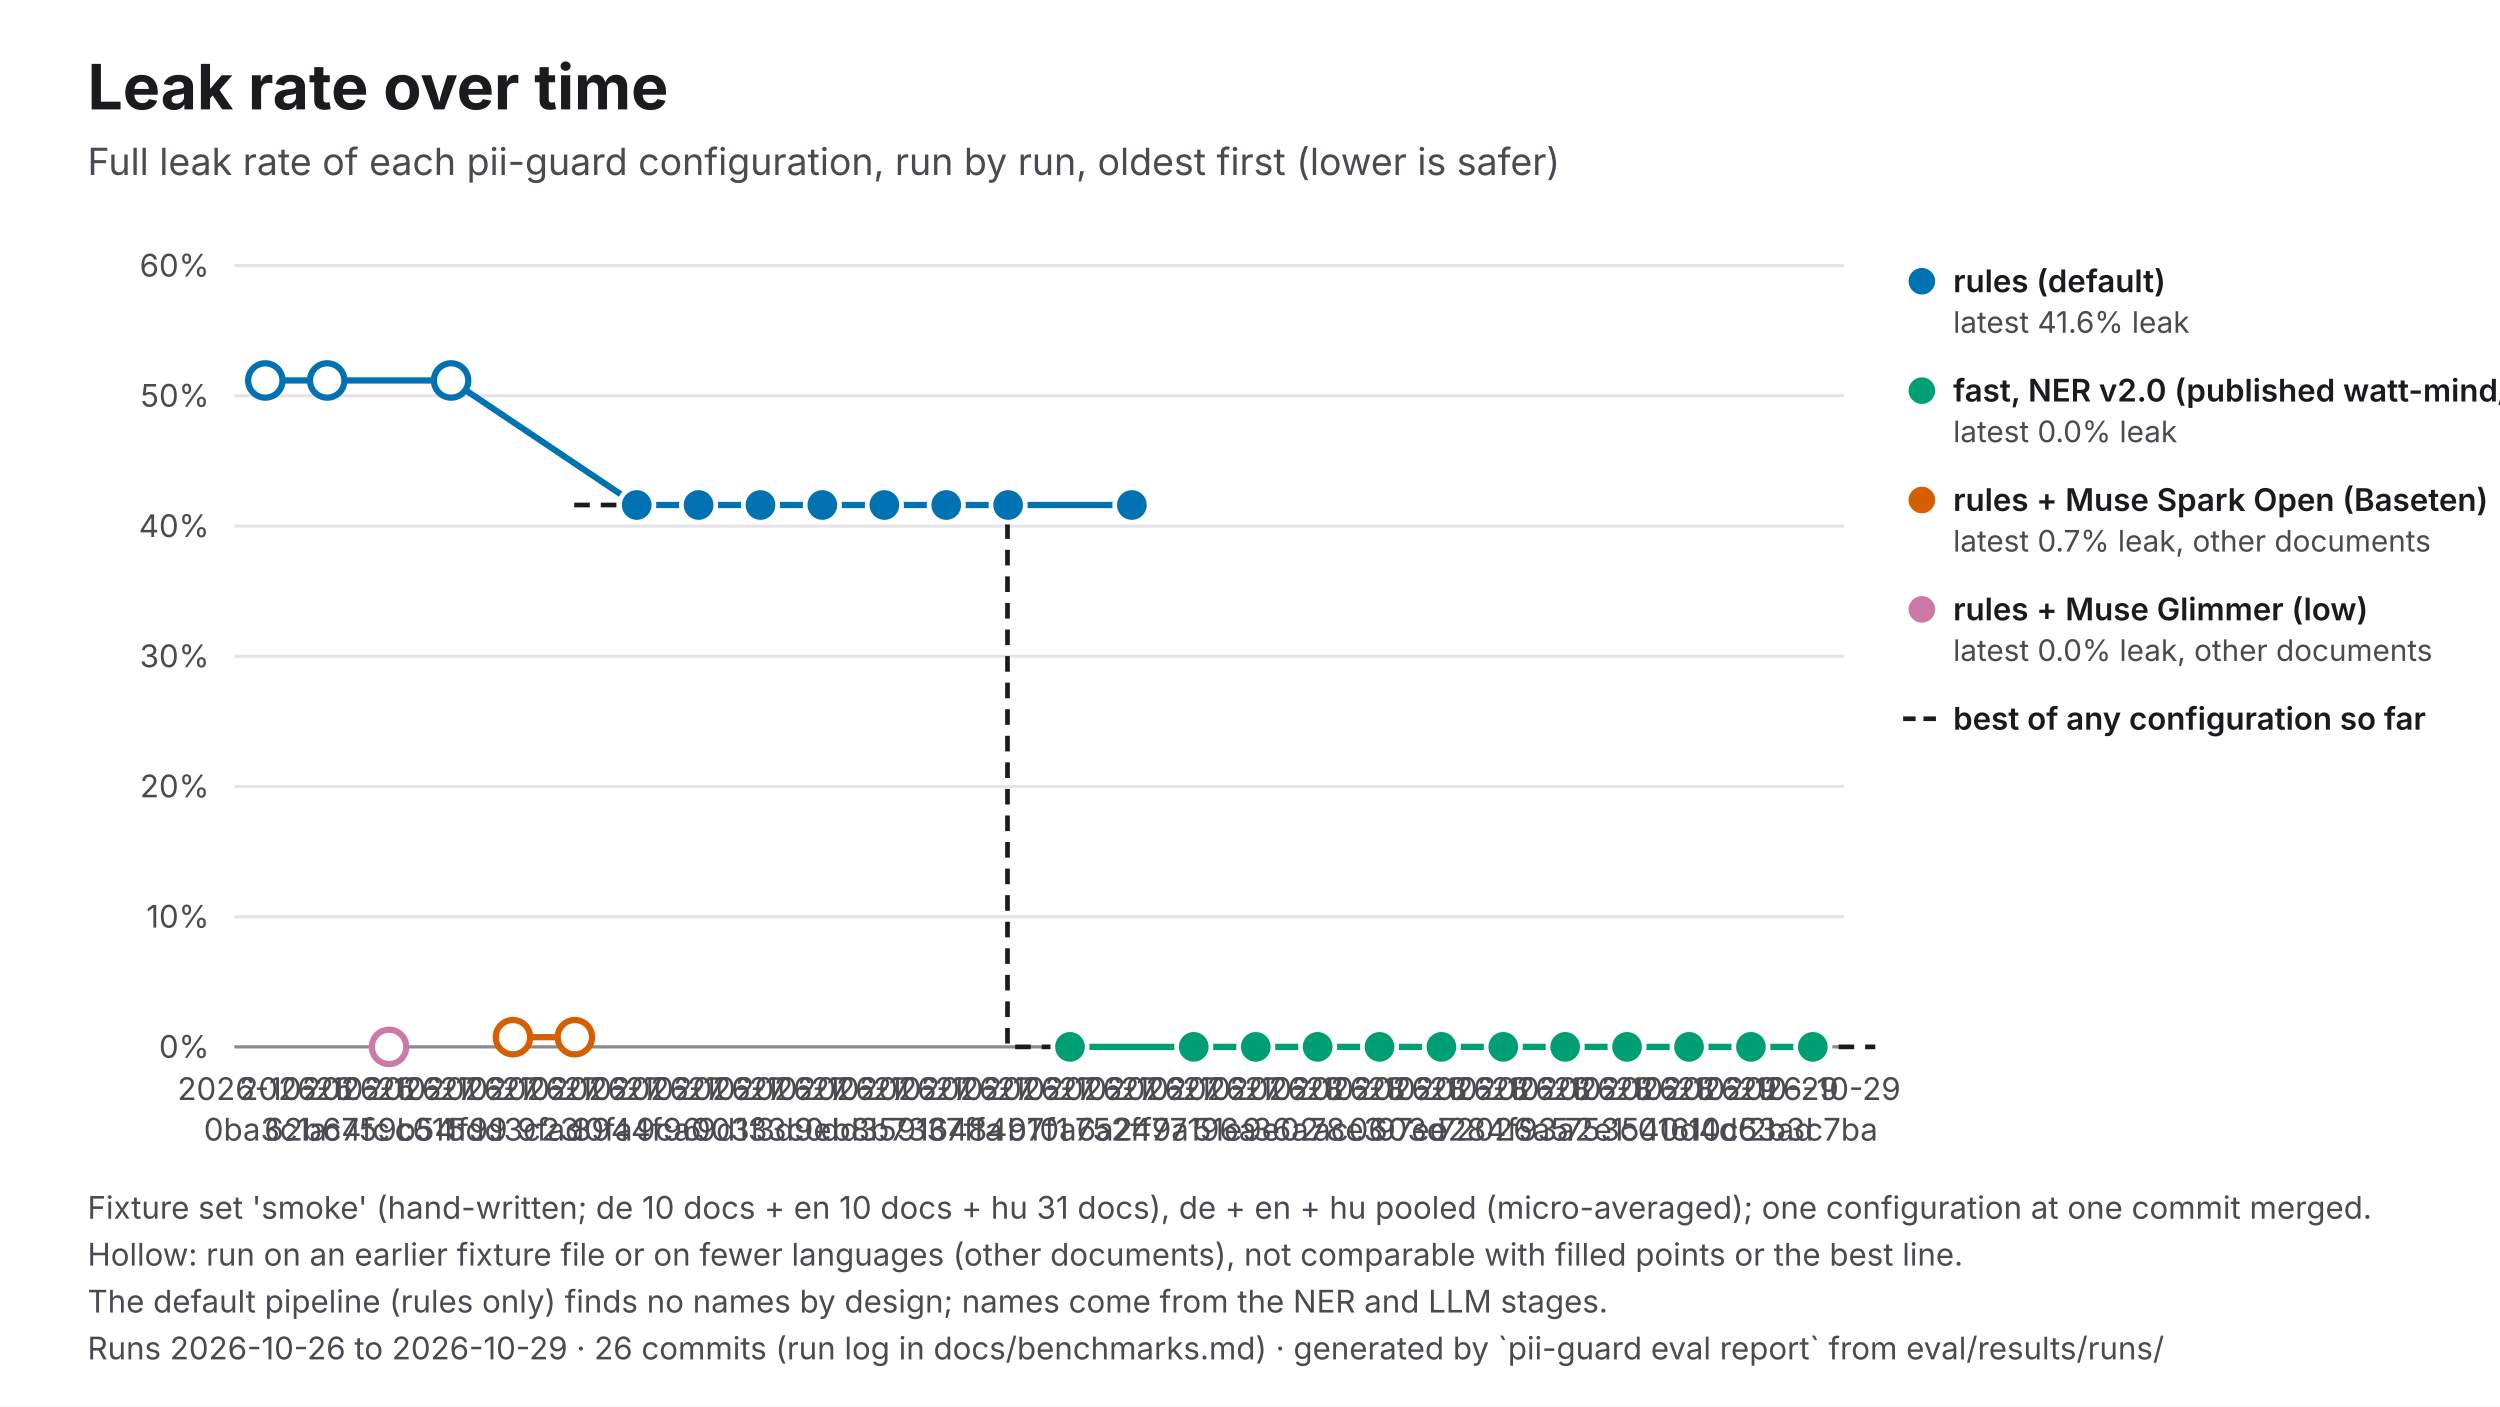
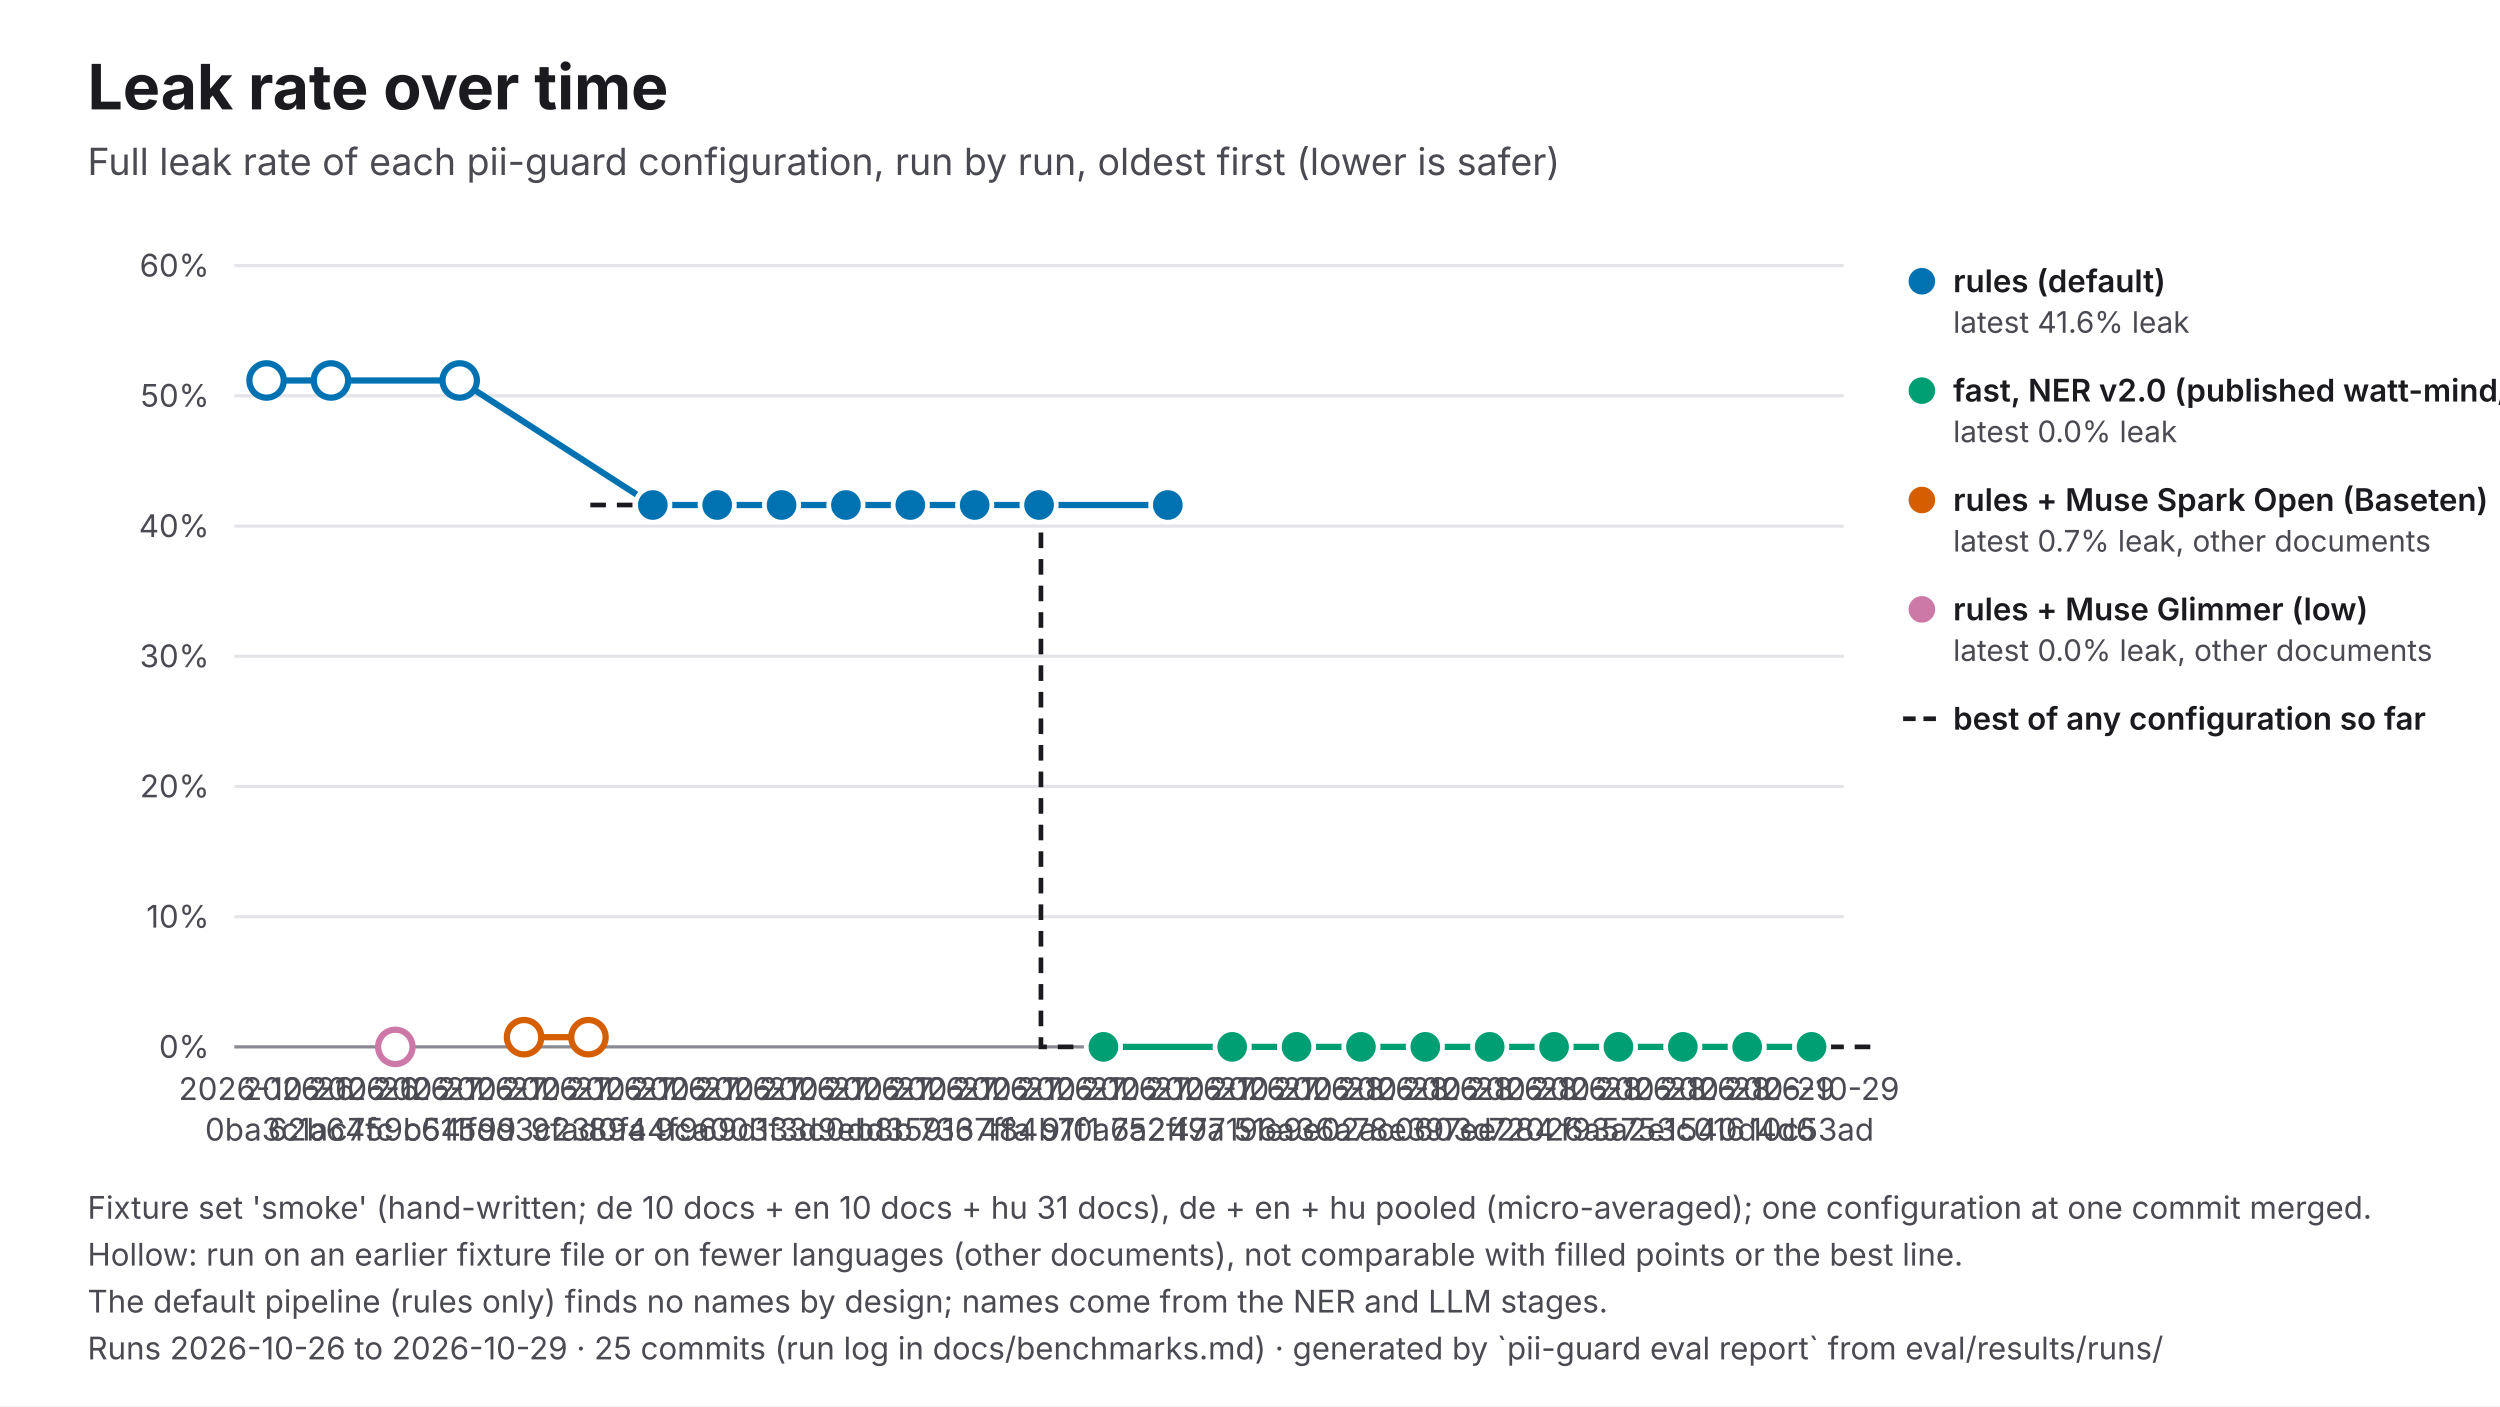
<svg xmlns="http://www.w3.org/2000/svg" viewBox="0 0 1600 900" width="1600" height="900" role="img" aria-labelledby="t d" font-family="Inter, 'Helvetica Neue', Helvetica, Arial, sans-serif">
  <rect width="1600" height="900" fill="#FFFFFF" />
  <text x="56" y="70" font-size="40" fill="#1B1B1F" font-weight="700">Leak rate over time</text>
  <text x="56" y="112" font-size="24" fill="#4A4A52">Full leak rate of each pii-guard configuration, run by run, oldest first (lower is safer)</text>
  <line x1="150" y1="670" x2="1180" y2="670" stroke="#E3E3E8" stroke-width="2" />
  <text x="134" y="677" font-size="20" fill="#4A4A52" text-anchor="end">0%</text>
  <line x1="150" y1="586.7" x2="1180" y2="586.7" stroke="#E3E3E8" stroke-width="2" />
  <text x="134" y="593.7" font-size="20" fill="#4A4A52" text-anchor="end">10%</text>
  <line x1="150" y1="503.3" x2="1180" y2="503.3" stroke="#E3E3E8" stroke-width="2" />
  <text x="134" y="510.3" font-size="20" fill="#4A4A52" text-anchor="end">20%</text>
  <line x1="150" y1="420" x2="1180" y2="420" stroke="#E3E3E8" stroke-width="2" />
  <text x="134" y="427" font-size="20" fill="#4A4A52" text-anchor="end">30%</text>
  <line x1="150" y1="336.7" x2="1180" y2="336.7" stroke="#E3E3E8" stroke-width="2" />
  <text x="134" y="343.7" font-size="20" fill="#4A4A52" text-anchor="end">40%</text>
  <line x1="150" y1="253.3" x2="1180" y2="253.3" stroke="#E3E3E8" stroke-width="2" />
  <text x="134" y="260.3" font-size="20" fill="#4A4A52" text-anchor="end">50%</text>
  <line x1="150" y1="170" x2="1180" y2="170" stroke="#E3E3E8" stroke-width="2" />
  <text x="134" y="177" font-size="20" fill="#4A4A52" text-anchor="end">60%</text>
-   <text x="169.8" y="704" font-size="20" fill="#4A4A52" text-anchor="middle">2026-10-26</text>
-   <text x="169.8" y="730" font-size="20" fill="#4A4A52" text-anchor="middle">0ba3c1a</text>
-   <text x="209.4" y="704" font-size="20" fill="#4A4A52" text-anchor="middle">2026-10-26</text>
-   <text x="209.4" y="730" font-size="20" fill="#4A4A52" text-anchor="middle">62b64fc</text>
-   <text x="249" y="704" font-size="20" fill="#4A4A52" text-anchor="middle">2026-10-27</text>
-   <text x="249" y="730" font-size="20" fill="#4A4A52" text-anchor="middle">c759b54</text>
-   <text x="288.7" y="704" font-size="20" fill="#4A4A52" text-anchor="middle">2026-10-27</text>
-   <text x="288.7" y="730" font-size="20" fill="#4A4A52" text-anchor="middle">c611f99</text>
-   <text x="328.3" y="704" font-size="20" fill="#4A4A52" text-anchor="middle">2026-10-27</text>
-   <text x="328.3" y="730" font-size="20" fill="#4A4A52" text-anchor="middle">5dd3c23</text>
-   <text x="367.9" y="704" font-size="20" fill="#4A4A52" text-anchor="middle">2026-10-27</text>
-   <text x="367.9" y="730" font-size="20" fill="#4A4A52" text-anchor="middle">9fad0fa</text>
-   <text x="407.5" y="704" font-size="20" fill="#4A4A52" text-anchor="middle">2026-10-27</text>
-   <text x="407.5" y="730" font-size="20" fill="#4A4A52" text-anchor="middle">8944f96</text>
-   <text x="447.1" y="704" font-size="20" fill="#4A4A52" text-anchor="middle">2026-10-27</text>
-   <text x="447.1" y="730" font-size="20" fill="#4A4A52" text-anchor="middle">9ca003f</text>
-   <text x="486.7" y="704" font-size="20" fill="#4A4A52" text-anchor="middle">2026-10-27</text>
-   <text x="486.7" y="730" font-size="20" fill="#4A4A52" text-anchor="middle">9d133c0</text>
-   <text x="526.3" y="704" font-size="20" fill="#4A4A52" text-anchor="middle">2026-10-27</text>
-   <text x="526.3" y="730" font-size="20" fill="#4A4A52" text-anchor="middle">3d9eb8b</text>
-   <text x="566" y="704" font-size="20" fill="#4A4A52" text-anchor="middle">2026-10-27</text>
-   <text x="566" y="730" font-size="20" fill="#4A4A52" text-anchor="middle">dd35916</text>
-   <text x="605.6" y="704" font-size="20" fill="#4A4A52" text-anchor="middle">2026-10-27</text>
-   <text x="605.6" y="730" font-size="20" fill="#4A4A52" text-anchor="middle">7337ffa</text>
-   <text x="645.2" y="704" font-size="20" fill="#4A4A52" text-anchor="middle">2026-10-27</text>
-   <text x="645.2" y="730" font-size="20" fill="#4A4A52" text-anchor="middle">484b7f1</text>
-   <text x="684.8" y="704" font-size="20" fill="#4A4A52" text-anchor="middle">2026-10-27</text>
-   <text x="684.8" y="730" font-size="20" fill="#4A4A52" text-anchor="middle">910a6a2</text>
-   <text x="724.4" y="704" font-size="20" fill="#4A4A52" text-anchor="middle">2026-10-27</text>
-   <text x="724.4" y="730" font-size="20" fill="#4A4A52" text-anchor="middle">752ff9a</text>
-   <text x="764" y="704" font-size="20" fill="#4A4A52" text-anchor="middle">2026-10-27</text>
-   <text x="764" y="730" font-size="20" fill="#4A4A52" text-anchor="middle">477196a</text>
-   <text x="803.7" y="704" font-size="20" fill="#4A4A52" text-anchor="middle">2026-10-28</text>
-   <text x="803.7" y="730" font-size="20" fill="#4A4A52" text-anchor="middle">51e9e02</text>
-   <text x="843.3" y="704" font-size="20" fill="#4A4A52" text-anchor="middle">2026-10-28</text>
-   <text x="843.3" y="730" font-size="20" fill="#4A4A52" text-anchor="middle">36a78e3</text>
-   <text x="882.9" y="704" font-size="20" fill="#4A4A52" text-anchor="middle">2026-10-28</text>
-   <text x="882.9" y="730" font-size="20" fill="#4A4A52" text-anchor="middle">ac0603d</text>
-   <text x="922.5" y="704" font-size="20" fill="#4A4A52" text-anchor="middle">2026-10-28</text>
-   <text x="922.5" y="730" font-size="20" fill="#4A4A52" text-anchor="middle">97ee284</text>
-   <text x="962.1" y="704" font-size="20" fill="#4A4A52" text-anchor="middle">2026-10-28</text>
-   <text x="962.1" y="730" font-size="20" fill="#4A4A52" text-anchor="middle">72026a5</text>
-   <text x="1001.7" y="704" font-size="20" fill="#4A4A52" text-anchor="middle">2026-10-28</text>
-   <text x="1001.7" y="730" font-size="20" fill="#4A4A52" text-anchor="middle">f93a2e1</text>
-   <text x="1041.3" y="704" font-size="20" fill="#4A4A52" text-anchor="middle">2026-10-28</text>
-   <text x="1041.3" y="730" font-size="20" fill="#4A4A52" text-anchor="middle">753c016</text>
-   <text x="1081" y="704" font-size="20" fill="#4A4A52" text-anchor="middle">2026-10-29</text>
-   <text x="1081" y="730" font-size="20" fill="#4A4A52" text-anchor="middle">540d4d6</text>
-   <text x="1120.6" y="704" font-size="20" fill="#4A4A52" text-anchor="middle">2026-10-29</text>
-   <text x="1120.6" y="730" font-size="20" fill="#4A4A52" text-anchor="middle">10c53ad</text>
-   <text x="1160.2" y="704" font-size="20" fill="#4A4A52" text-anchor="middle">2026-10-29</text>
-   <text x="1160.2" y="730" font-size="20" fill="#4A4A52" text-anchor="middle">2b3c7ba</text>
+   <text x="170.6" y="704" font-size="20" fill="#4A4A52" text-anchor="middle">2026-10-26</text>
+   <text x="170.6" y="730" font-size="20" fill="#4A4A52" text-anchor="middle">0ba3c1a</text>
+   <text x="211.8" y="704" font-size="20" fill="#4A4A52" text-anchor="middle">2026-10-26</text>
+   <text x="211.8" y="730" font-size="20" fill="#4A4A52" text-anchor="middle">62b64fc</text>
+   <text x="253" y="704" font-size="20" fill="#4A4A52" text-anchor="middle">2026-10-27</text>
+   <text x="253" y="730" font-size="20" fill="#4A4A52" text-anchor="middle">c759b54</text>
+   <text x="294.2" y="704" font-size="20" fill="#4A4A52" text-anchor="middle">2026-10-27</text>
+   <text x="294.2" y="730" font-size="20" fill="#4A4A52" text-anchor="middle">c611f99</text>
+   <text x="335.4" y="704" font-size="20" fill="#4A4A52" text-anchor="middle">2026-10-27</text>
+   <text x="335.4" y="730" font-size="20" fill="#4A4A52" text-anchor="middle">5dd3c23</text>
+   <text x="376.6" y="704" font-size="20" fill="#4A4A52" text-anchor="middle">2026-10-27</text>
+   <text x="376.6" y="730" font-size="20" fill="#4A4A52" text-anchor="middle">9fad0fa</text>
+   <text x="417.8" y="704" font-size="20" fill="#4A4A52" text-anchor="middle">2026-10-27</text>
+   <text x="417.8" y="730" font-size="20" fill="#4A4A52" text-anchor="middle">8944f96</text>
+   <text x="459" y="704" font-size="20" fill="#4A4A52" text-anchor="middle">2026-10-27</text>
+   <text x="459" y="730" font-size="20" fill="#4A4A52" text-anchor="middle">9ca003f</text>
+   <text x="500.2" y="704" font-size="20" fill="#4A4A52" text-anchor="middle">2026-10-27</text>
+   <text x="500.2" y="730" font-size="20" fill="#4A4A52" text-anchor="middle">9d133c0</text>
+   <text x="541.4" y="704" font-size="20" fill="#4A4A52" text-anchor="middle">2026-10-27</text>
+   <text x="541.4" y="730" font-size="20" fill="#4A4A52" text-anchor="middle">3d9eb8b</text>
+   <text x="582.6" y="704" font-size="20" fill="#4A4A52" text-anchor="middle">2026-10-27</text>
+   <text x="582.6" y="730" font-size="20" fill="#4A4A52" text-anchor="middle">dd35916</text>
+   <text x="623.8" y="704" font-size="20" fill="#4A4A52" text-anchor="middle">2026-10-27</text>
+   <text x="623.8" y="730" font-size="20" fill="#4A4A52" text-anchor="middle">7337ffa</text>
+   <text x="665" y="704" font-size="20" fill="#4A4A52" text-anchor="middle">2026-10-27</text>
+   <text x="665" y="730" font-size="20" fill="#4A4A52" text-anchor="middle">484b7f1</text>
+   <text x="706.2" y="704" font-size="20" fill="#4A4A52" text-anchor="middle">2026-10-27</text>
+   <text x="706.2" y="730" font-size="20" fill="#4A4A52" text-anchor="middle">910a6a2</text>
+   <text x="747.4" y="704" font-size="20" fill="#4A4A52" text-anchor="middle">2026-10-27</text>
+   <text x="747.4" y="730" font-size="20" fill="#4A4A52" text-anchor="middle">752ff9a</text>
+   <text x="788.6" y="704" font-size="20" fill="#4A4A52" text-anchor="middle">2026-10-27</text>
+   <text x="788.6" y="730" font-size="20" fill="#4A4A52" text-anchor="middle">477196a</text>
+   <text x="829.8" y="704" font-size="20" fill="#4A4A52" text-anchor="middle">2026-10-28</text>
+   <text x="829.8" y="730" font-size="20" fill="#4A4A52" text-anchor="middle">51e9e02</text>
+   <text x="871" y="704" font-size="20" fill="#4A4A52" text-anchor="middle">2026-10-28</text>
+   <text x="871" y="730" font-size="20" fill="#4A4A52" text-anchor="middle">36a78e3</text>
+   <text x="912.2" y="704" font-size="20" fill="#4A4A52" text-anchor="middle">2026-10-28</text>
+   <text x="912.2" y="730" font-size="20" fill="#4A4A52" text-anchor="middle">ac0603d</text>
+   <text x="953.4" y="704" font-size="20" fill="#4A4A52" text-anchor="middle">2026-10-28</text>
+   <text x="953.4" y="730" font-size="20" fill="#4A4A52" text-anchor="middle">97ee284</text>
+   <text x="994.6" y="704" font-size="20" fill="#4A4A52" text-anchor="middle">2026-10-28</text>
+   <text x="994.6" y="730" font-size="20" fill="#4A4A52" text-anchor="middle">72026a5</text>
+   <text x="1035.8" y="704" font-size="20" fill="#4A4A52" text-anchor="middle">2026-10-28</text>
+   <text x="1035.8" y="730" font-size="20" fill="#4A4A52" text-anchor="middle">f93a2e1</text>
+   <text x="1077" y="704" font-size="20" fill="#4A4A52" text-anchor="middle">2026-10-28</text>
+   <text x="1077" y="730" font-size="20" fill="#4A4A52" text-anchor="middle">753c016</text>
+   <text x="1118.2" y="704" font-size="20" fill="#4A4A52" text-anchor="middle">2026-10-29</text>
+   <text x="1118.2" y="730" font-size="20" fill="#4A4A52" text-anchor="middle">540d4d6</text>
+   <text x="1159.4" y="704" font-size="20" fill="#4A4A52" text-anchor="middle">2026-10-29</text>
+   <text x="1159.4" y="730" font-size="20" fill="#4A4A52" text-anchor="middle">10c53ad</text>
  <line x1="150" y1="670" x2="1180" y2="670" stroke="#8A8A93" stroke-width="2" />
-   <path d="M367.5,323.2H407.1V323.2H446.7V323.2H486.3V323.2H526V323.2H565.6V323.2H605.2V323.2H644.8V670H684.4V670H724V670H763.7V670H803.3V670H842.9V670H882.5V670H922.1V670H961.7V670H1001.3V670H1041V670H1080.6V670H1120.2V670H1200.2" fill="none" stroke="#1B1B1F" stroke-width="3" stroke-dasharray="10 7" />
-   <path d="M169.8,243.5L209.4,243.5L288.7,243.5L407.5,323.2L447.1,323.2L486.7,323.2L526.3,323.2L566,323.2L605.6,323.2L645.2,323.2L724.4,323.2" fill="none" stroke="#0072B2" stroke-width="4" />
-   <circle cx="169.8" cy="243.5" r="11" fill="#FFFFFF" stroke="#0072B2" stroke-width="4" />
-   <circle cx="209.4" cy="243.5" r="11" fill="#FFFFFF" stroke="#0072B2" stroke-width="4" />
-   <circle cx="288.7" cy="243.5" r="11" fill="#FFFFFF" stroke="#0072B2" stroke-width="4" />
-   <circle cx="407.5" cy="323.2" r="11" fill="#0072B2" stroke="#FFFFFF" stroke-width="3" />
-   <circle cx="447.1" cy="323.2" r="11" fill="#0072B2" stroke="#FFFFFF" stroke-width="3" />
-   <circle cx="486.7" cy="323.2" r="11" fill="#0072B2" stroke="#FFFFFF" stroke-width="3" />
-   <circle cx="526.3" cy="323.2" r="11" fill="#0072B2" stroke="#FFFFFF" stroke-width="3" />
-   <circle cx="566" cy="323.2" r="11" fill="#0072B2" stroke="#FFFFFF" stroke-width="3" />
-   <circle cx="605.6" cy="323.2" r="11" fill="#0072B2" stroke="#FFFFFF" stroke-width="3" />
-   <circle cx="645.2" cy="323.2" r="11" fill="#0072B2" stroke="#FFFFFF" stroke-width="3" />
-   <circle cx="724.4" cy="323.2" r="11" fill="#0072B2" stroke="#FFFFFF" stroke-width="3" />
-   <path d="M684.8,670L764,670L803.7,670L843.3,670L882.9,670L922.5,670L962.1,670L1001.7,670L1041.3,670L1081,670L1120.6,670L1160.2,670" fill="none" stroke="#009E73" stroke-width="4" />
-   <circle cx="684.8" cy="670" r="11" fill="#009E73" stroke="#FFFFFF" stroke-width="3" />
-   <circle cx="764" cy="670" r="11" fill="#009E73" stroke="#FFFFFF" stroke-width="3" />
-   <circle cx="803.7" cy="670" r="11" fill="#009E73" stroke="#FFFFFF" stroke-width="3" />
-   <circle cx="843.3" cy="670" r="11" fill="#009E73" stroke="#FFFFFF" stroke-width="3" />
-   <circle cx="882.9" cy="670" r="11" fill="#009E73" stroke="#FFFFFF" stroke-width="3" />
-   <circle cx="922.5" cy="670" r="11" fill="#009E73" stroke="#FFFFFF" stroke-width="3" />
-   <circle cx="962.1" cy="670" r="11" fill="#009E73" stroke="#FFFFFF" stroke-width="3" />
-   <circle cx="1001.7" cy="670" r="11" fill="#009E73" stroke="#FFFFFF" stroke-width="3" />
-   <circle cx="1041.3" cy="670" r="11" fill="#009E73" stroke="#FFFFFF" stroke-width="3" />
-   <circle cx="1081" cy="670" r="11" fill="#009E73" stroke="#FFFFFF" stroke-width="3" />
-   <circle cx="1120.6" cy="670" r="11" fill="#009E73" stroke="#FFFFFF" stroke-width="3" />
-   <circle cx="1160.2" cy="670" r="11" fill="#009E73" stroke="#FFFFFF" stroke-width="3" />
-   <path d="M328.3,663.8L367.9,663.8" fill="none" stroke="#D55E00" stroke-width="4" />
-   <circle cx="328.3" cy="663.8" r="11" fill="#FFFFFF" stroke="#D55E00" stroke-width="4" />
-   <circle cx="367.9" cy="663.8" r="11" fill="#FFFFFF" stroke="#D55E00" stroke-width="4" />
-   <circle cx="249" cy="670" r="11" fill="#FFFFFF" stroke="#CC79A7" stroke-width="4" />
+   <path d="M377.8,323.2H419V323.2H460.2V323.2H501.4V323.2H542.6V323.2H583.8V323.2H625V323.2H666.2V670H707.4V670H748.6V670H789.8V670H831V670H872.2V670H913.4V670H954.6V670H995.8V670H1037V670H1078.2V670H1119.4V670H1199.4" fill="none" stroke="#1B1B1F" stroke-width="3" stroke-dasharray="10 7" />
+   <path d="M170.6,243.5L211.8,243.5L294.2,243.5L417.8,323.2L459,323.2L500.2,323.2L541.4,323.2L582.6,323.2L623.8,323.2L665,323.2L747.4,323.2" fill="none" stroke="#0072B2" stroke-width="4" />
+   <circle cx="170.6" cy="243.5" r="11" fill="#FFFFFF" stroke="#0072B2" stroke-width="4" />
+   <circle cx="211.8" cy="243.5" r="11" fill="#FFFFFF" stroke="#0072B2" stroke-width="4" />
+   <circle cx="294.2" cy="243.5" r="11" fill="#FFFFFF" stroke="#0072B2" stroke-width="4" />
+   <circle cx="417.8" cy="323.2" r="11" fill="#0072B2" stroke="#FFFFFF" stroke-width="3" />
+   <circle cx="459" cy="323.2" r="11" fill="#0072B2" stroke="#FFFFFF" stroke-width="3" />
+   <circle cx="500.2" cy="323.2" r="11" fill="#0072B2" stroke="#FFFFFF" stroke-width="3" />
+   <circle cx="541.4" cy="323.2" r="11" fill="#0072B2" stroke="#FFFFFF" stroke-width="3" />
+   <circle cx="582.6" cy="323.2" r="11" fill="#0072B2" stroke="#FFFFFF" stroke-width="3" />
+   <circle cx="623.8" cy="323.2" r="11" fill="#0072B2" stroke="#FFFFFF" stroke-width="3" />
+   <circle cx="665" cy="323.2" r="11" fill="#0072B2" stroke="#FFFFFF" stroke-width="3" />
+   <circle cx="747.4" cy="323.2" r="11" fill="#0072B2" stroke="#FFFFFF" stroke-width="3" />
+   <path d="M706.2,670L788.6,670L829.8,670L871,670L912.2,670L953.4,670L994.6,670L1035.8,670L1077,670L1118.2,670L1159.4,670" fill="none" stroke="#009E73" stroke-width="4" />
+   <circle cx="706.2" cy="670" r="11" fill="#009E73" stroke="#FFFFFF" stroke-width="3" />
+   <circle cx="788.6" cy="670" r="11" fill="#009E73" stroke="#FFFFFF" stroke-width="3" />
+   <circle cx="829.8" cy="670" r="11" fill="#009E73" stroke="#FFFFFF" stroke-width="3" />
+   <circle cx="871" cy="670" r="11" fill="#009E73" stroke="#FFFFFF" stroke-width="3" />
+   <circle cx="912.2" cy="670" r="11" fill="#009E73" stroke="#FFFFFF" stroke-width="3" />
+   <circle cx="953.4" cy="670" r="11" fill="#009E73" stroke="#FFFFFF" stroke-width="3" />
+   <circle cx="994.6" cy="670" r="11" fill="#009E73" stroke="#FFFFFF" stroke-width="3" />
+   <circle cx="1035.8" cy="670" r="11" fill="#009E73" stroke="#FFFFFF" stroke-width="3" />
+   <circle cx="1077" cy="670" r="11" fill="#009E73" stroke="#FFFFFF" stroke-width="3" />
+   <circle cx="1118.2" cy="670" r="11" fill="#009E73" stroke="#FFFFFF" stroke-width="3" />
+   <circle cx="1159.4" cy="670" r="11" fill="#009E73" stroke="#FFFFFF" stroke-width="3" />
+   <path d="M335.4,663.8L376.6,663.8" fill="none" stroke="#D55E00" stroke-width="4" />
+   <circle cx="335.4" cy="663.8" r="11" fill="#FFFFFF" stroke="#D55E00" stroke-width="4" />
+   <circle cx="376.6" cy="663.8" r="11" fill="#FFFFFF" stroke="#D55E00" stroke-width="4" />
+   <circle cx="253" cy="670" r="11" fill="#FFFFFF" stroke="#CC79A7" stroke-width="4" />
  <circle cx="1230" cy="180" r="10" fill="#0072B2" stroke="#FFFFFF" stroke-width="3" />
  <text x="1250" y="187" font-size="20" fill="#1B1B1F" font-weight="600">rules (default)</text>
  <text x="1250" y="213" font-size="19" fill="#4A4A52">latest 41.6% leak</text>
  <circle cx="1230" cy="250" r="10" fill="#009E73" stroke="#FFFFFF" stroke-width="3" />
  <text x="1250" y="257" font-size="20" fill="#1B1B1F" font-weight="600">fast, NER v2.0 (published watt-mind/pii-guard-ner-xlmr-base, LAB-1306)</text>
  <text x="1250" y="283" font-size="19" fill="#4A4A52">latest 0.0% leak</text>
  <circle cx="1230" cy="320" r="10" fill="#D55E00" stroke="#FFFFFF" stroke-width="3" />
  <text x="1250" y="327" font-size="20" fill="#1B1B1F" font-weight="600">rules + Muse Spark Open (Baseten)</text>
  <text x="1250" y="353" font-size="19" fill="#4A4A52">latest 0.7% leak, other documents</text>
  <circle cx="1230" cy="390" r="10" fill="#CC79A7" stroke="#FFFFFF" stroke-width="3" />
  <text x="1250" y="397" font-size="20" fill="#1B1B1F" font-weight="600">rules + Muse Glimmer (low)</text>
  <text x="1250" y="423" font-size="19" fill="#4A4A52">latest 0.0% leak, other documents</text>
  <line x1="1218" y1="460" x2="1242" y2="460" stroke="#1B1B1F" stroke-width="3" stroke-dasharray="8 5" />
  <text x="1250" y="467" font-size="20" fill="#1B1B1F" font-weight="600">best of any configuration so far</text>
  <text x="56" y="780" font-size="20" fill="#4A4A52">Fixture set 'smoke' (hand-written; de 10 docs + en 10 docs + hu 31 docs), de + en + hu pooled (micro-averaged); one configuration at one commit merged.</text>
  <text x="56" y="810" font-size="20" fill="#4A4A52">Hollow: run on an earlier fixture file or on fewer languages (other documents), not comparable with filled points or the best line.</text>
  <text x="56" y="840" font-size="20" fill="#4A4A52">The default pipeline (rules only) finds no names by design; names come from the NER and LLM stages.</text>
-   <text x="56" y="870" font-size="20" fill="#4A4A52">Runs 2026-10-26 to 2026-10-29 · 26 commits (run log in docs/benchmarks.md) · generated by `pii-guard eval report` from eval/results/runs/</text>
+   <text x="56" y="870" font-size="20" fill="#4A4A52">Runs 2026-10-26 to 2026-10-29 · 25 commits (run log in docs/benchmarks.md) · generated by `pii-guard eval report` from eval/results/runs/</text>
</svg>
